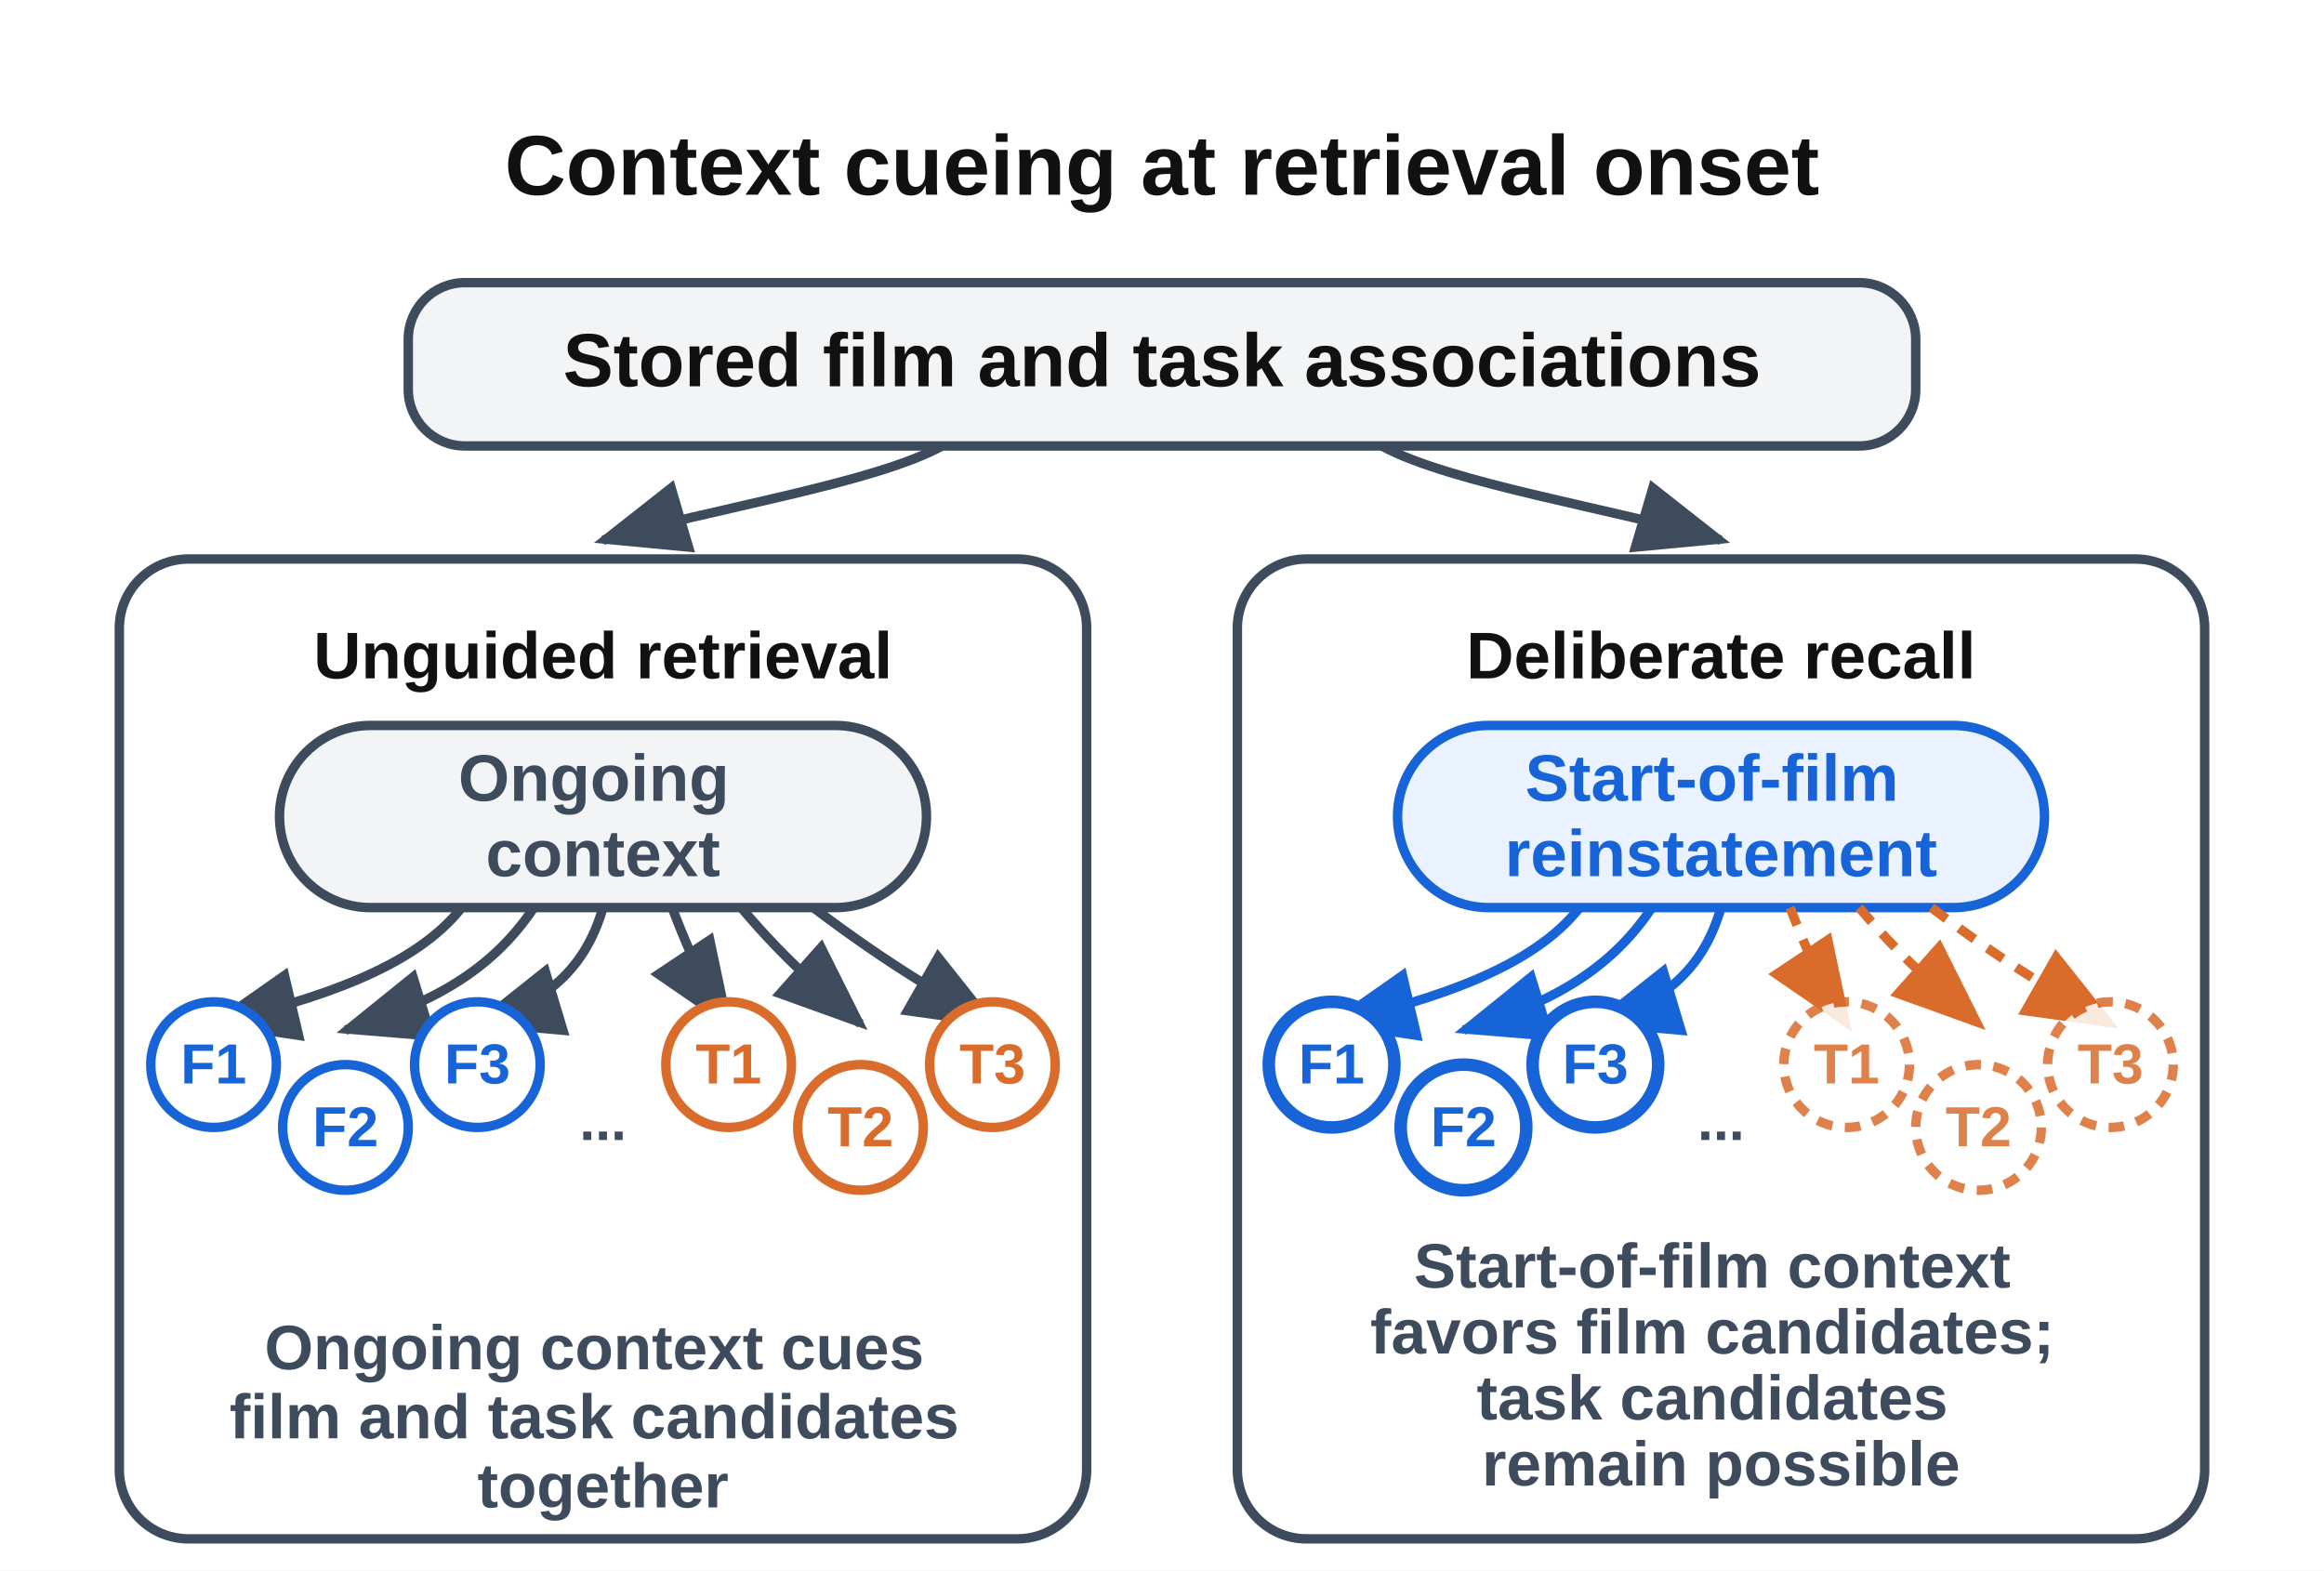
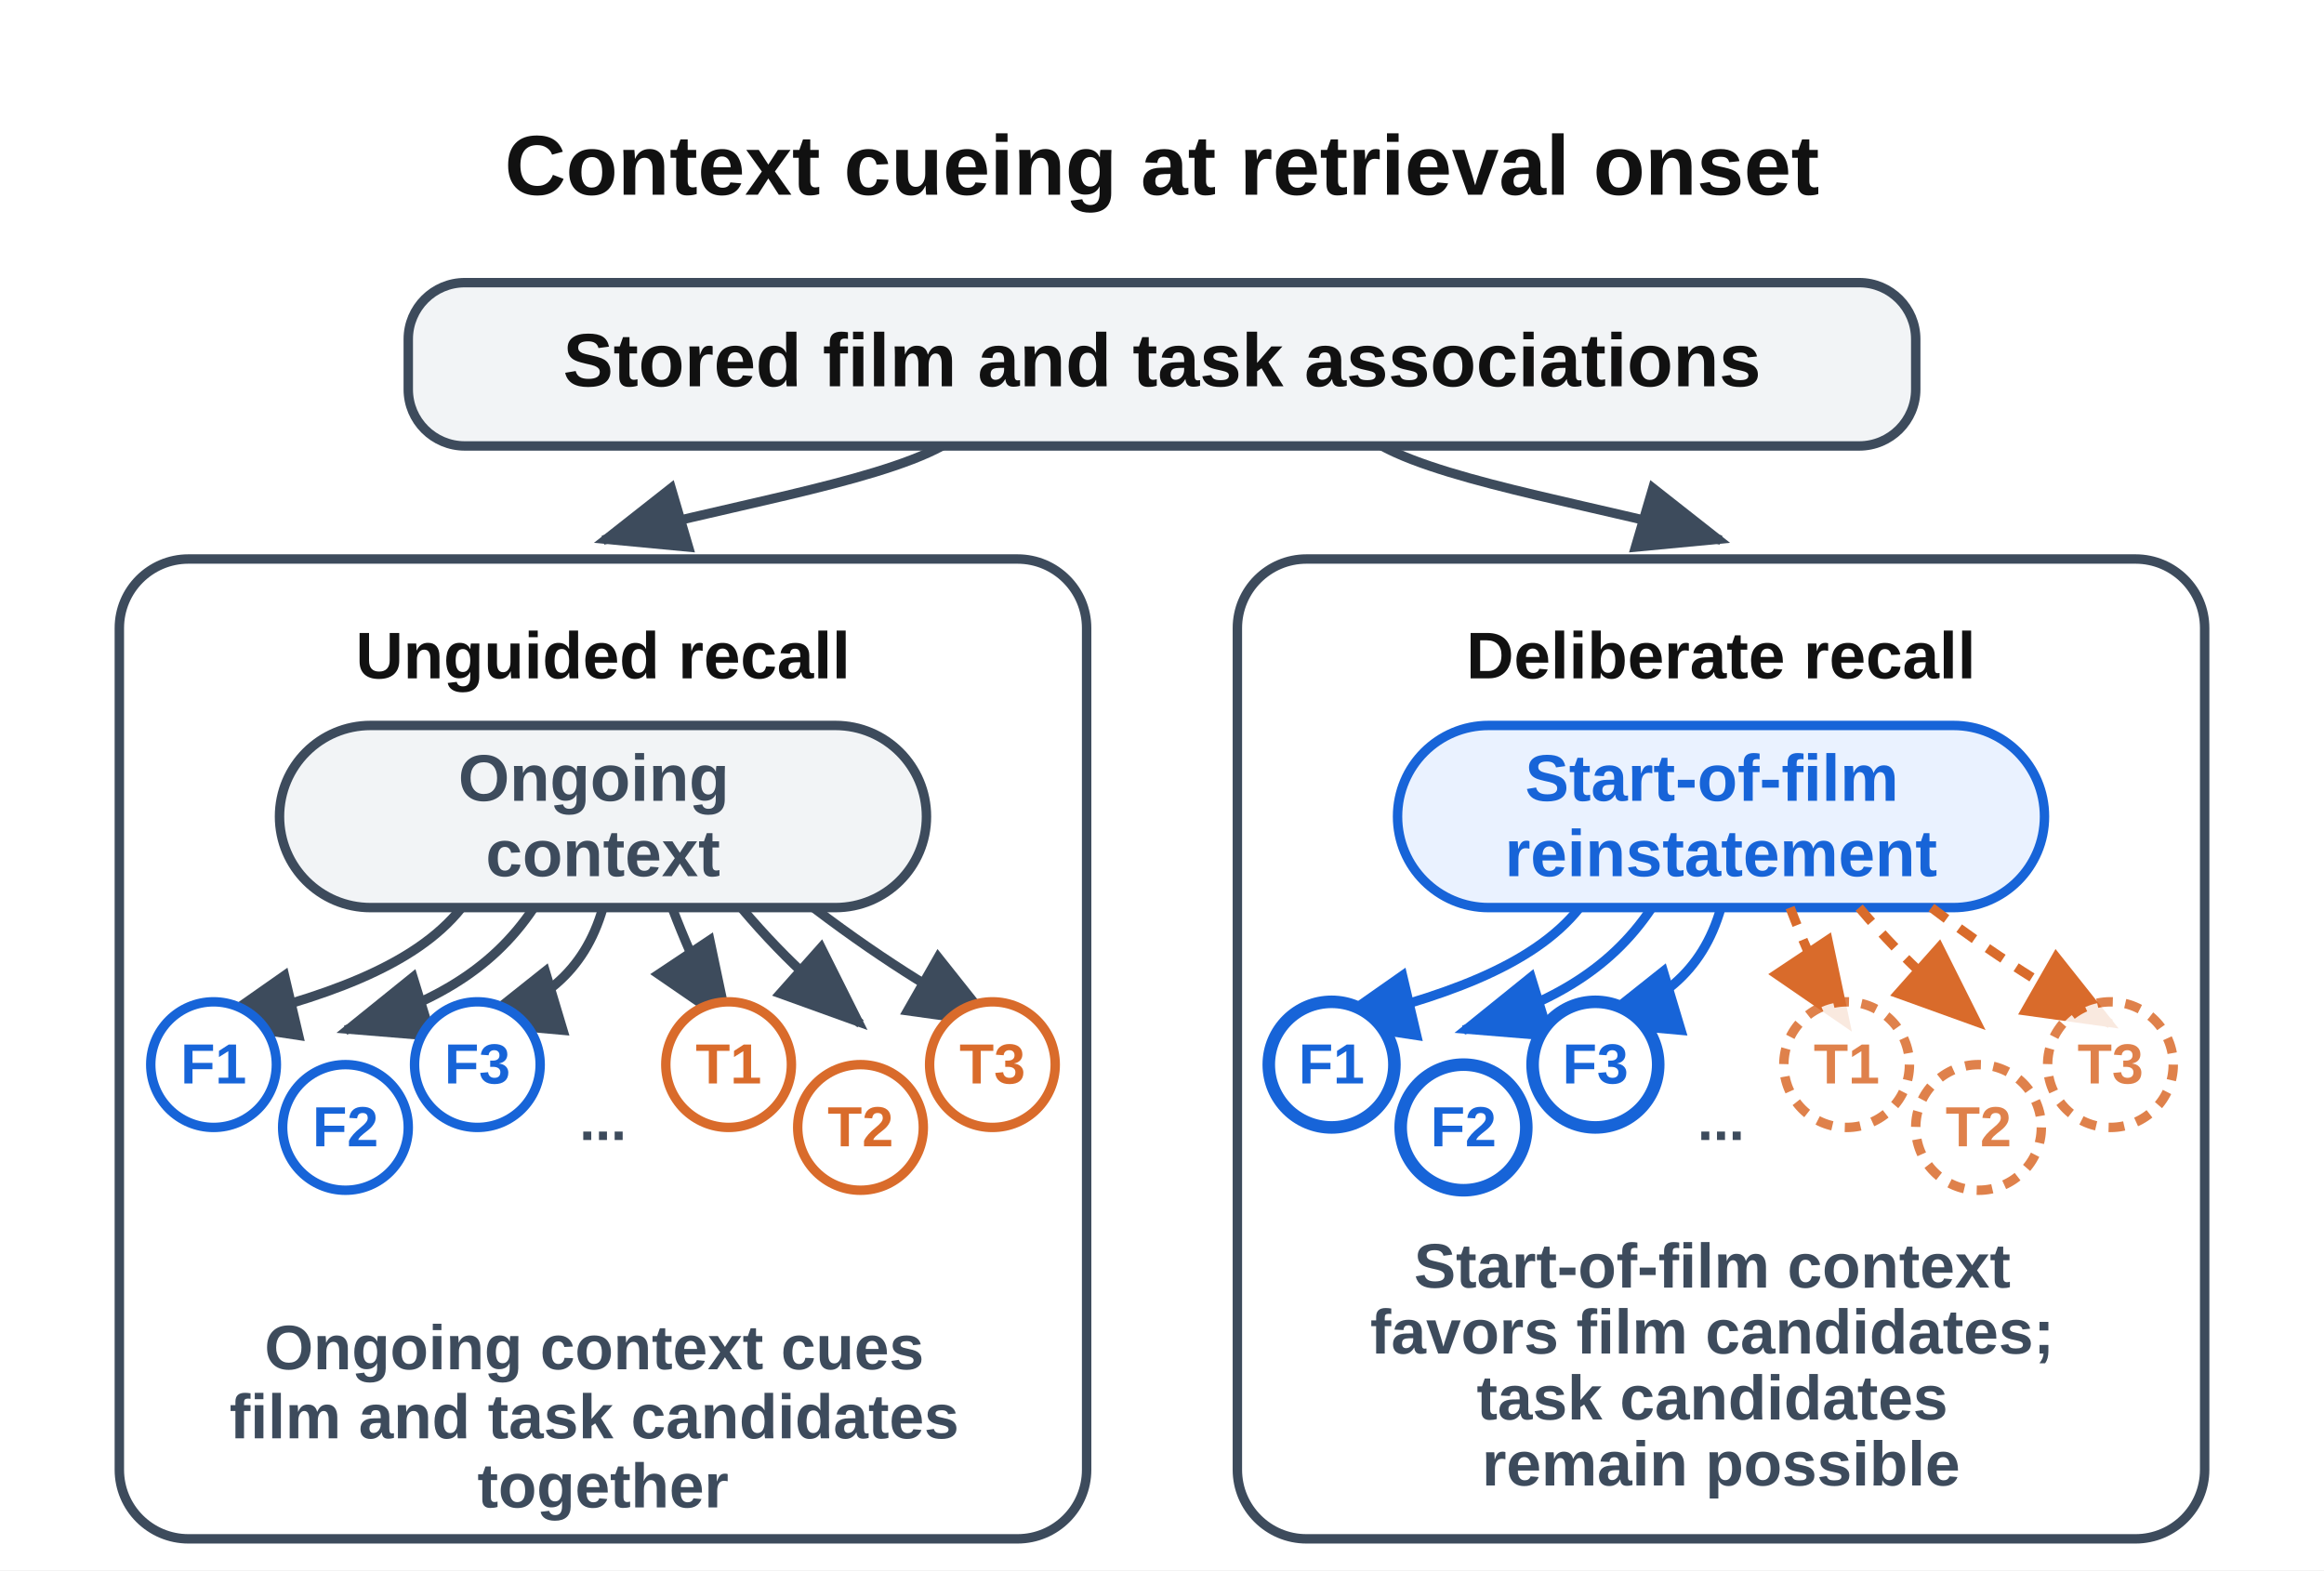
<svg xmlns="http://www.w3.org/2000/svg" viewBox="0 0 740 500" width="740" height="500" font-family="Arial, Helvetica, sans-serif">
  <defs>
    <marker id="arrow" markerWidth="10" markerHeight="8" refX="9" refY="4" orient="auto">
      <path d="M0,0 L10,4 L0,8 Z" fill="#3D4B5C" />
    </marker>
    <marker id="arrow-film" markerWidth="10" markerHeight="8" refX="9" refY="4" orient="auto">
      <path d="M0,0 L10,4 L0,8 Z" fill="#1764D8" />
    </marker>
    <marker id="arrow-task" markerWidth="10" markerHeight="8" refX="9" refY="4" orient="auto">
      <path d="M0,0 L10,4 L0,8 Z" fill="#D96B2B" />
    </marker>
  </defs>
  <rect x="0" y="0" width="740" height="500" fill="white" />
  <text x="370" y="62" font-size="27" font-weight="700" fill="#111111" text-anchor="middle">
    <tspan x="370" dy="0">Context cueing at retrieval onset</tspan>
  </text>
  <g transform="translate(0 12)">
    <rect x="130" y="78" width="480" height="52" rx="18" fill="#F2F4F6" stroke="#3D4B5C" stroke-width="3" />
    <text x="370" y="111" font-size="24" font-weight="700" fill="#111111" text-anchor="middle">
      <tspan x="370" dy="0">Stored film and task associations</tspan>
    </text>
    <path d="M 300 130 C 278 142, 226 150, 192 160" fill="none" stroke="#3D4B5C" stroke-width="3" marker-end="url(#arrow)" />
    <path d="M 440 130 C 462 142, 514 150, 548 160" fill="none" stroke="#3D4B5C" stroke-width="3" marker-end="url(#arrow)" />
    <rect x="38" y="166" width="308" height="312" rx="22" fill="white" stroke="#3D4B5C" stroke-width="3" />
    <rect x="394" y="166" width="308" height="312" rx="22" fill="white" stroke="#3D4B5C" stroke-width="3" />
    <text x="192" y="204" font-size="21" font-weight="700" fill="#111111" text-anchor="middle">
-       <tspan x="192" dy="0">Unguided retrieval</tspan>
+       <tspan x="192" dy="0">Unguided recall</tspan>
    </text>
    <text x="548" y="204" font-size="21" font-weight="700" fill="#111111" text-anchor="middle">
      <tspan x="548" dy="0">Deliberate recall</tspan>
    </text>
    <rect x="89" y="219" width="206" height="58" rx="29" fill="#F2F4F6" stroke="#3D4B5C" stroke-width="3" />
    <text x="192" y="243" font-size="21" font-weight="700" fill="#3D4B5C" text-anchor="middle">
      <tspan x="192" dy="0">Ongoing</tspan>
      <tspan x="192" dy="24">context</tspan>
    </text>
    <path d="M 147 277 C 132 296, 102 306, 68 314" fill="none" stroke="#3D4B5C" stroke-width="3" marker-end="url(#arrow)" />
    <path d="M 170 277 C 156 298, 136 308, 110 316" fill="none" stroke="#3D4B5C" stroke-width="3" marker-end="url(#arrow)" />
    <path d="M 192 277 C 186 298, 172 308, 152 314" fill="none" stroke="#3D4B5C" stroke-width="3" marker-end="url(#arrow)" />
    <path d="M 214 277 C 222 298, 228 308, 232 314" fill="none" stroke="#3D4B5C" stroke-width="3" marker-end="url(#arrow)" />
    <path d="M 236 277 C 252 296, 265 306, 274 314" fill="none" stroke="#3D4B5C" stroke-width="3" marker-end="url(#arrow)" />
    <path d="M 259 277 C 284 296, 302 306, 316 314" fill="none" stroke="#3D4B5C" stroke-width="3" marker-end="url(#arrow)" />
    <circle cx="68" cy="327" r="20" fill="white" stroke="#1764D8" stroke-width="3" />
    <text x="68" y="333" font-size="18" font-weight="700" fill="#1764D8" text-anchor="middle">
      <tspan x="68" dy="0">F1</tspan>
    </text>
    <circle cx="110" cy="347" r="20" fill="white" stroke="#1764D8" stroke-width="3" />
    <text x="110" y="353" font-size="18" font-weight="700" fill="#1764D8" text-anchor="middle">
      <tspan x="110" dy="0">F2</tspan>
    </text>
    <circle cx="152" cy="327" r="20" fill="white" stroke="#1764D8" stroke-width="3" />
    <text x="152" y="333" font-size="18" font-weight="700" fill="#1764D8" text-anchor="middle">
      <tspan x="152" dy="0">F3</tspan>
    </text>
    <text x="192" y="351" font-size="18" font-weight="700" fill="#3D4B5C" text-anchor="middle">
      <tspan x="192" dy="0">...</tspan>
    </text>
    <circle cx="232" cy="327" r="20" fill="white" stroke="#D96B2B" stroke-width="3" />
    <text x="232" y="333" font-size="18" font-weight="700" fill="#D96B2B" text-anchor="middle">
      <tspan x="232" dy="0">T1</tspan>
    </text>
    <circle cx="274" cy="347" r="20" fill="white" stroke="#D96B2B" stroke-width="3" />
    <text x="274" y="353" font-size="18" font-weight="700" fill="#D96B2B" text-anchor="middle">
      <tspan x="274" dy="0">T2</tspan>
    </text>
    <circle cx="316" cy="327" r="20" fill="white" stroke="#D96B2B" stroke-width="3" />
    <text x="316" y="333" font-size="18" font-weight="700" fill="#D96B2B" text-anchor="middle">
      <tspan x="316" dy="0">T3</tspan>
    </text>
    <text x="192" y="424" font-size="20" font-weight="700" fill="#3D4B5C" text-anchor="middle">
      <tspan x="192" dy="0">Ongoing context cues</tspan>
      <tspan x="192" dy="22">film and task candidates</tspan>
      <tspan x="192" dy="22">together</tspan>
    </text>
    <rect x="445" y="219" width="206" height="58" rx="29" fill="#EAF2FF" stroke="#1764D8" stroke-width="3" />
    <text x="548" y="243" font-size="21" font-weight="700" fill="#1764D8" text-anchor="middle">
      <tspan x="548" dy="0">Start-of-film</tspan>
      <tspan x="548" dy="24">reinstatement</tspan>
    </text>
    <path d="M 503 277 C 488 296, 458 306, 424 314" fill="none" stroke="#1764D8" stroke-width="3" marker-end="url(#arrow-film)" />
    <path d="M 526 277 C 512 298, 492 308, 466 316" fill="none" stroke="#1764D8" stroke-width="3" marker-end="url(#arrow-film)" />
    <path d="M 548 277 C 542 298, 528 308, 508 314" fill="none" stroke="#1764D8" stroke-width="3" marker-end="url(#arrow-film)" />
    <path d="M 570 277 C 578 298, 584 308, 588 314" fill="none" stroke="#D96B2B" stroke-width="3" stroke-dasharray="6 5" marker-end="url(#arrow-task)" />
    <path d="M 592 277 C 608 296, 621 306, 630 314" fill="none" stroke="#D96B2B" stroke-width="3" stroke-dasharray="6 5" marker-end="url(#arrow-task)" />
    <path d="M 615 277 C 640 296, 658 306, 672 314" fill="none" stroke="#D96B2B" stroke-width="3" stroke-dasharray="6 5" marker-end="url(#arrow-task)" />
    <circle cx="424" cy="327" r="20" fill="white" stroke="#1764D8" stroke-width="4" />
    <text x="424" y="333" font-size="18" font-weight="700" fill="#1764D8" text-anchor="middle">
      <tspan x="424" dy="0">F1</tspan>
    </text>
    <circle cx="466" cy="347" r="20" fill="white" stroke="#1764D8" stroke-width="4" />
    <text x="466" y="353" font-size="18" font-weight="700" fill="#1764D8" text-anchor="middle">
      <tspan x="466" dy="0">F2</tspan>
    </text>
    <circle cx="508" cy="327" r="20" fill="white" stroke="#1764D8" stroke-width="4" />
    <text x="508" y="333" font-size="18" font-weight="700" fill="#1764D8" text-anchor="middle">
      <tspan x="508" dy="0">F3</tspan>
    </text>
    <text x="548" y="351" font-size="18" font-weight="700" fill="#3D4B5C" text-anchor="middle">
      <tspan x="548" dy="0">...</tspan>
    </text>
    <circle cx="588" cy="327" r="20" fill="white" stroke="#D96B2B" stroke-width="3" stroke-dasharray="5 4" opacity="0.85" />
    <text x="588" y="333" font-size="18" font-weight="700" fill="#D96B2B" text-anchor="middle" opacity="0.85">
      <tspan x="588" dy="0">T1</tspan>
    </text>
    <circle cx="630" cy="347" r="20" fill="white" stroke="#D96B2B" stroke-width="3" stroke-dasharray="5 4" opacity="0.85" />
    <text x="630" y="353" font-size="18" font-weight="700" fill="#D96B2B" text-anchor="middle" opacity="0.85">
      <tspan x="630" dy="0">T2</tspan>
    </text>
    <circle cx="672" cy="327" r="20" fill="white" stroke="#D96B2B" stroke-width="3" stroke-dasharray="5 4" opacity="0.85" />
    <text x="672" y="333" font-size="18" font-weight="700" fill="#D96B2B" text-anchor="middle" opacity="0.85">
      <tspan x="672" dy="0">T3</tspan>
    </text>
    <text x="548" y="398" font-size="20" font-weight="700" fill="#3D4B5C" text-anchor="middle">
      <tspan x="548" dy="0">Start-of-film context</tspan>
      <tspan x="548" dy="21">favors film candidates;</tspan>
      <tspan x="548" dy="21">task candidates</tspan>
      <tspan x="548" dy="21">remain possible</tspan>
    </text>
  </g>
</svg>
